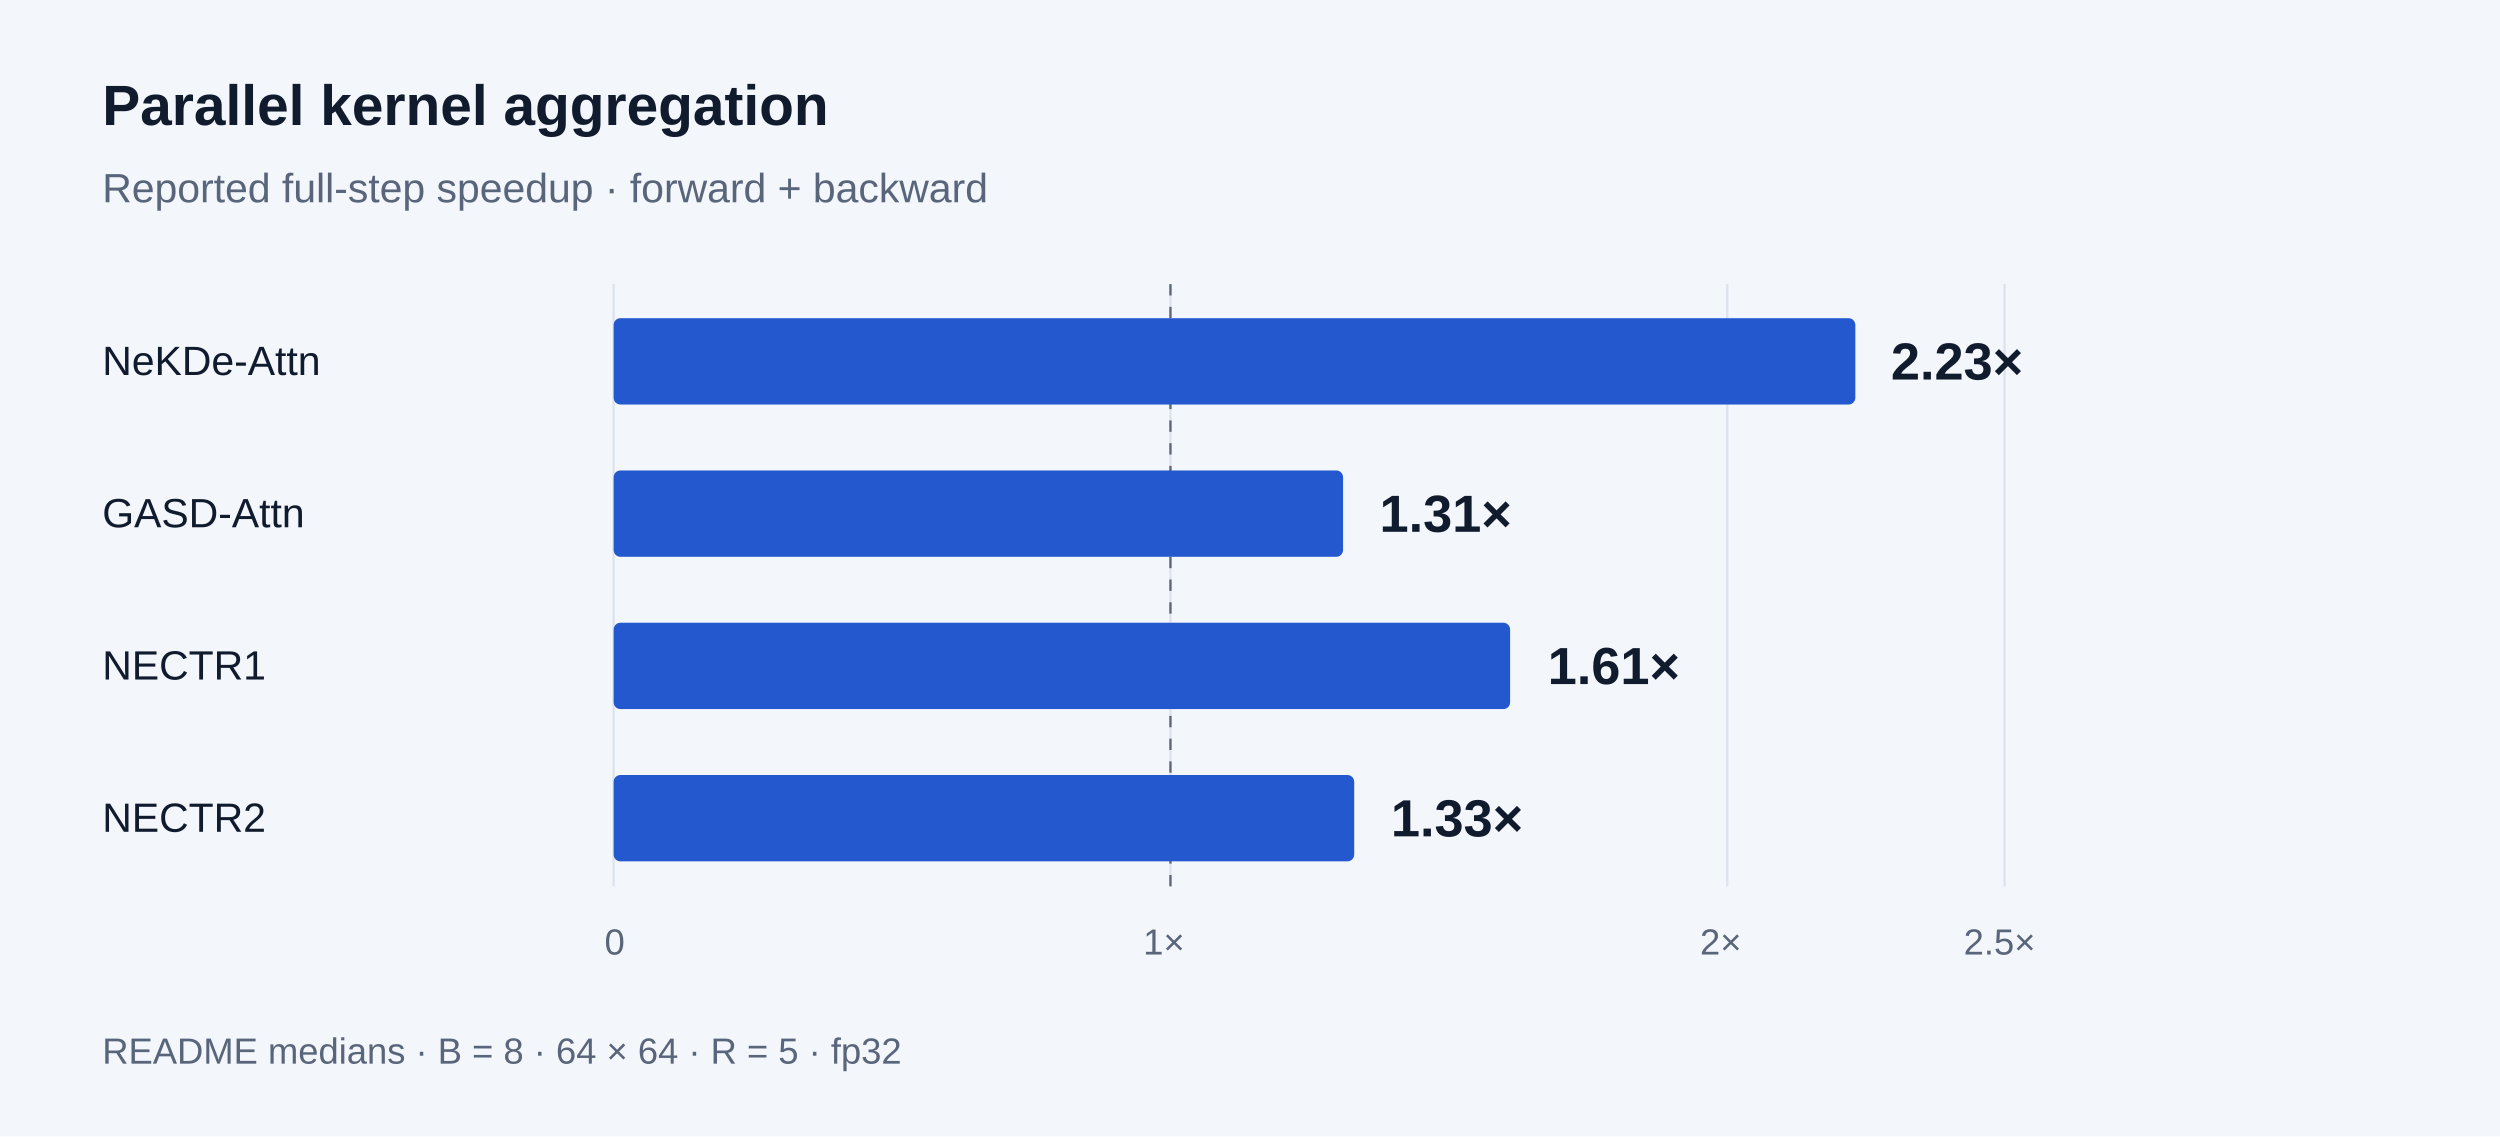
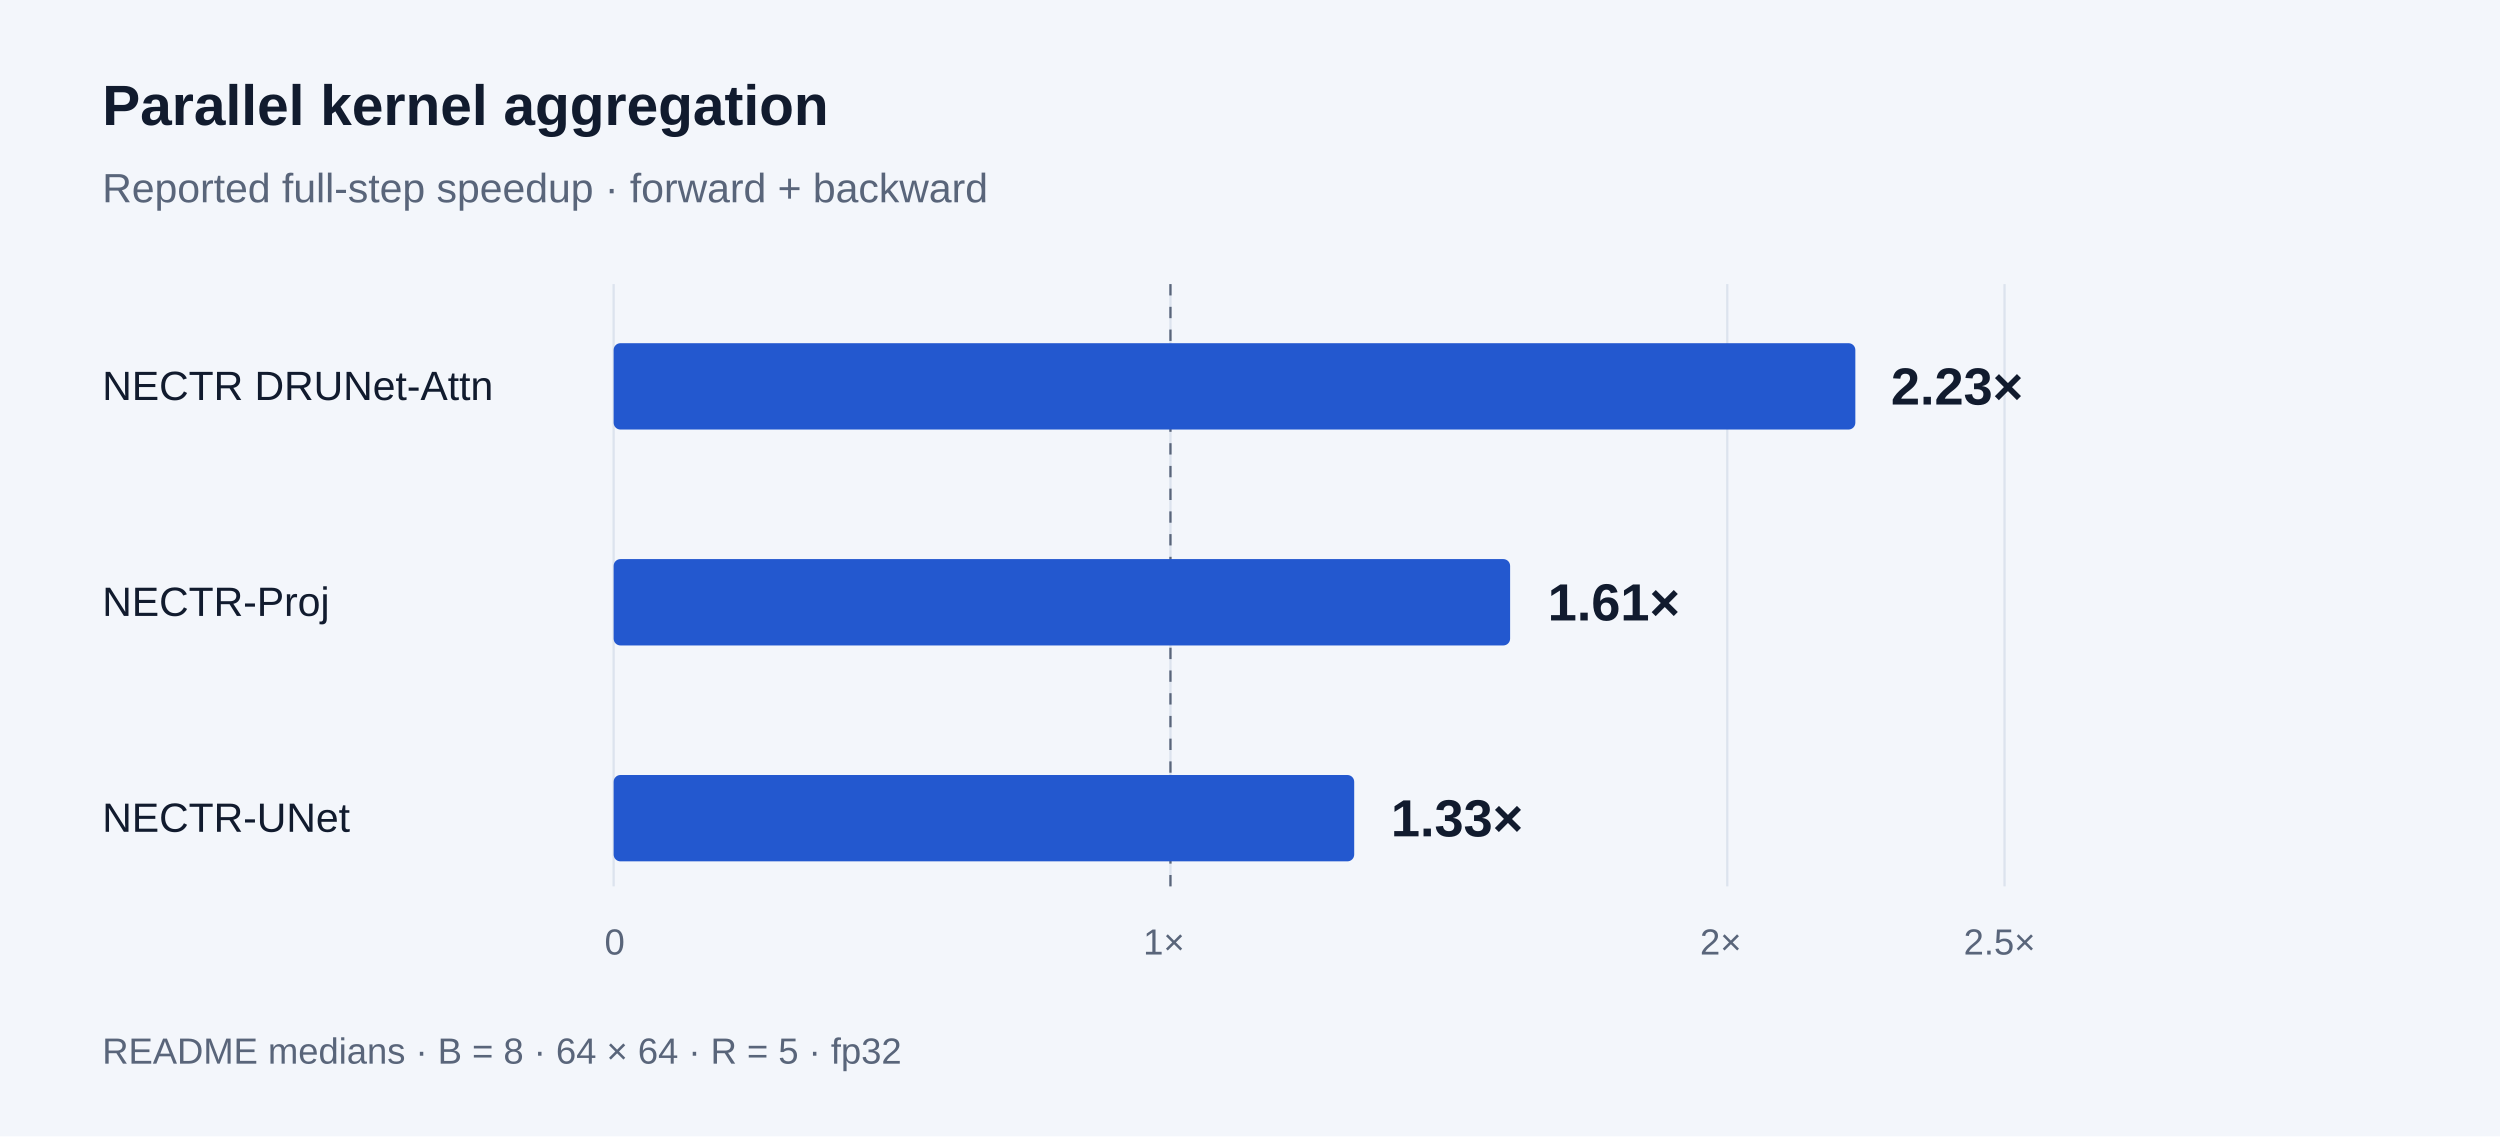
<svg xmlns="http://www.w3.org/2000/svg" viewBox="0 0 1100 500" role="img" aria-labelledby="title desc">
  <rect width="1100" height="500" fill="#f3f6fb" />
  <g font-family="Arial,sans-serif" fill="#111b2e">
    <text x="45" y="55" font-size="25" font-weight="bold">Parallel kernel aggregation</text>
    <text x="45" y="89" font-size="18" fill="#59657a">Reported full-step speedup · forward + backward</text>
    <g stroke="#dce3ee">
      <path d="M270 125V390M515 125V390M760 125V390M882 125V390" />
    </g>
    <path d="M515 125V390" stroke="#59657a" stroke-dasharray="5 5" />
    <g font-size="18">
-       <text x="45" y="165">NeKDe-Attn</text>
-       <text x="45" y="232">GASD-Attn</text>
-       <text x="45" y="299">NECTR1</text>
-       <text x="45" y="366">NECTR2</text>
+       <text x="45" y="176">NECTR DRUNet-Attn</text>
+       <text x="45" y="271">NECTR-Proj</text>
+       <text x="45" y="366">NECTR-UNet</text>
    </g>
    <g fill="#2358cf">
-       <rect x="270" y="140" width="546.35" height="38" rx="3" />
-       <rect x="270" y="207" width="320.95" height="38" rx="3" />
-       <rect x="270" y="274" width="394.45" height="38" rx="3" />
+       <rect x="270" y="151" width="546.35" height="38" rx="3" />
+       <rect x="270" y="246" width="394.45" height="38" rx="3" />
      <rect x="270" y="341" width="325.85" height="38" rx="3" />
    </g>
    <g font-size="23" font-weight="bold">
-       <text x="832" y="167">2.23×</text>
-       <text x="607" y="234">1.31×</text>
-       <text x="681" y="301">1.61×</text>
+       <text x="832" y="178">2.23×</text>
+       <text x="681" y="273">1.61×</text>
      <text x="612" y="368">1.33×</text>
    </g>
    <g font-size="16" fill="#59657a">
      <text x="266" y="420">0</text>
      <text x="503" y="420">1×</text>
      <text x="748" y="420">2×</text>
      <text x="864" y="420">2.5×</text>
      <text x="45" y="468">README medians · B = 8 · 64 × 64 · R = 5 · fp32</text>
    </g>
  </g>
</svg>
